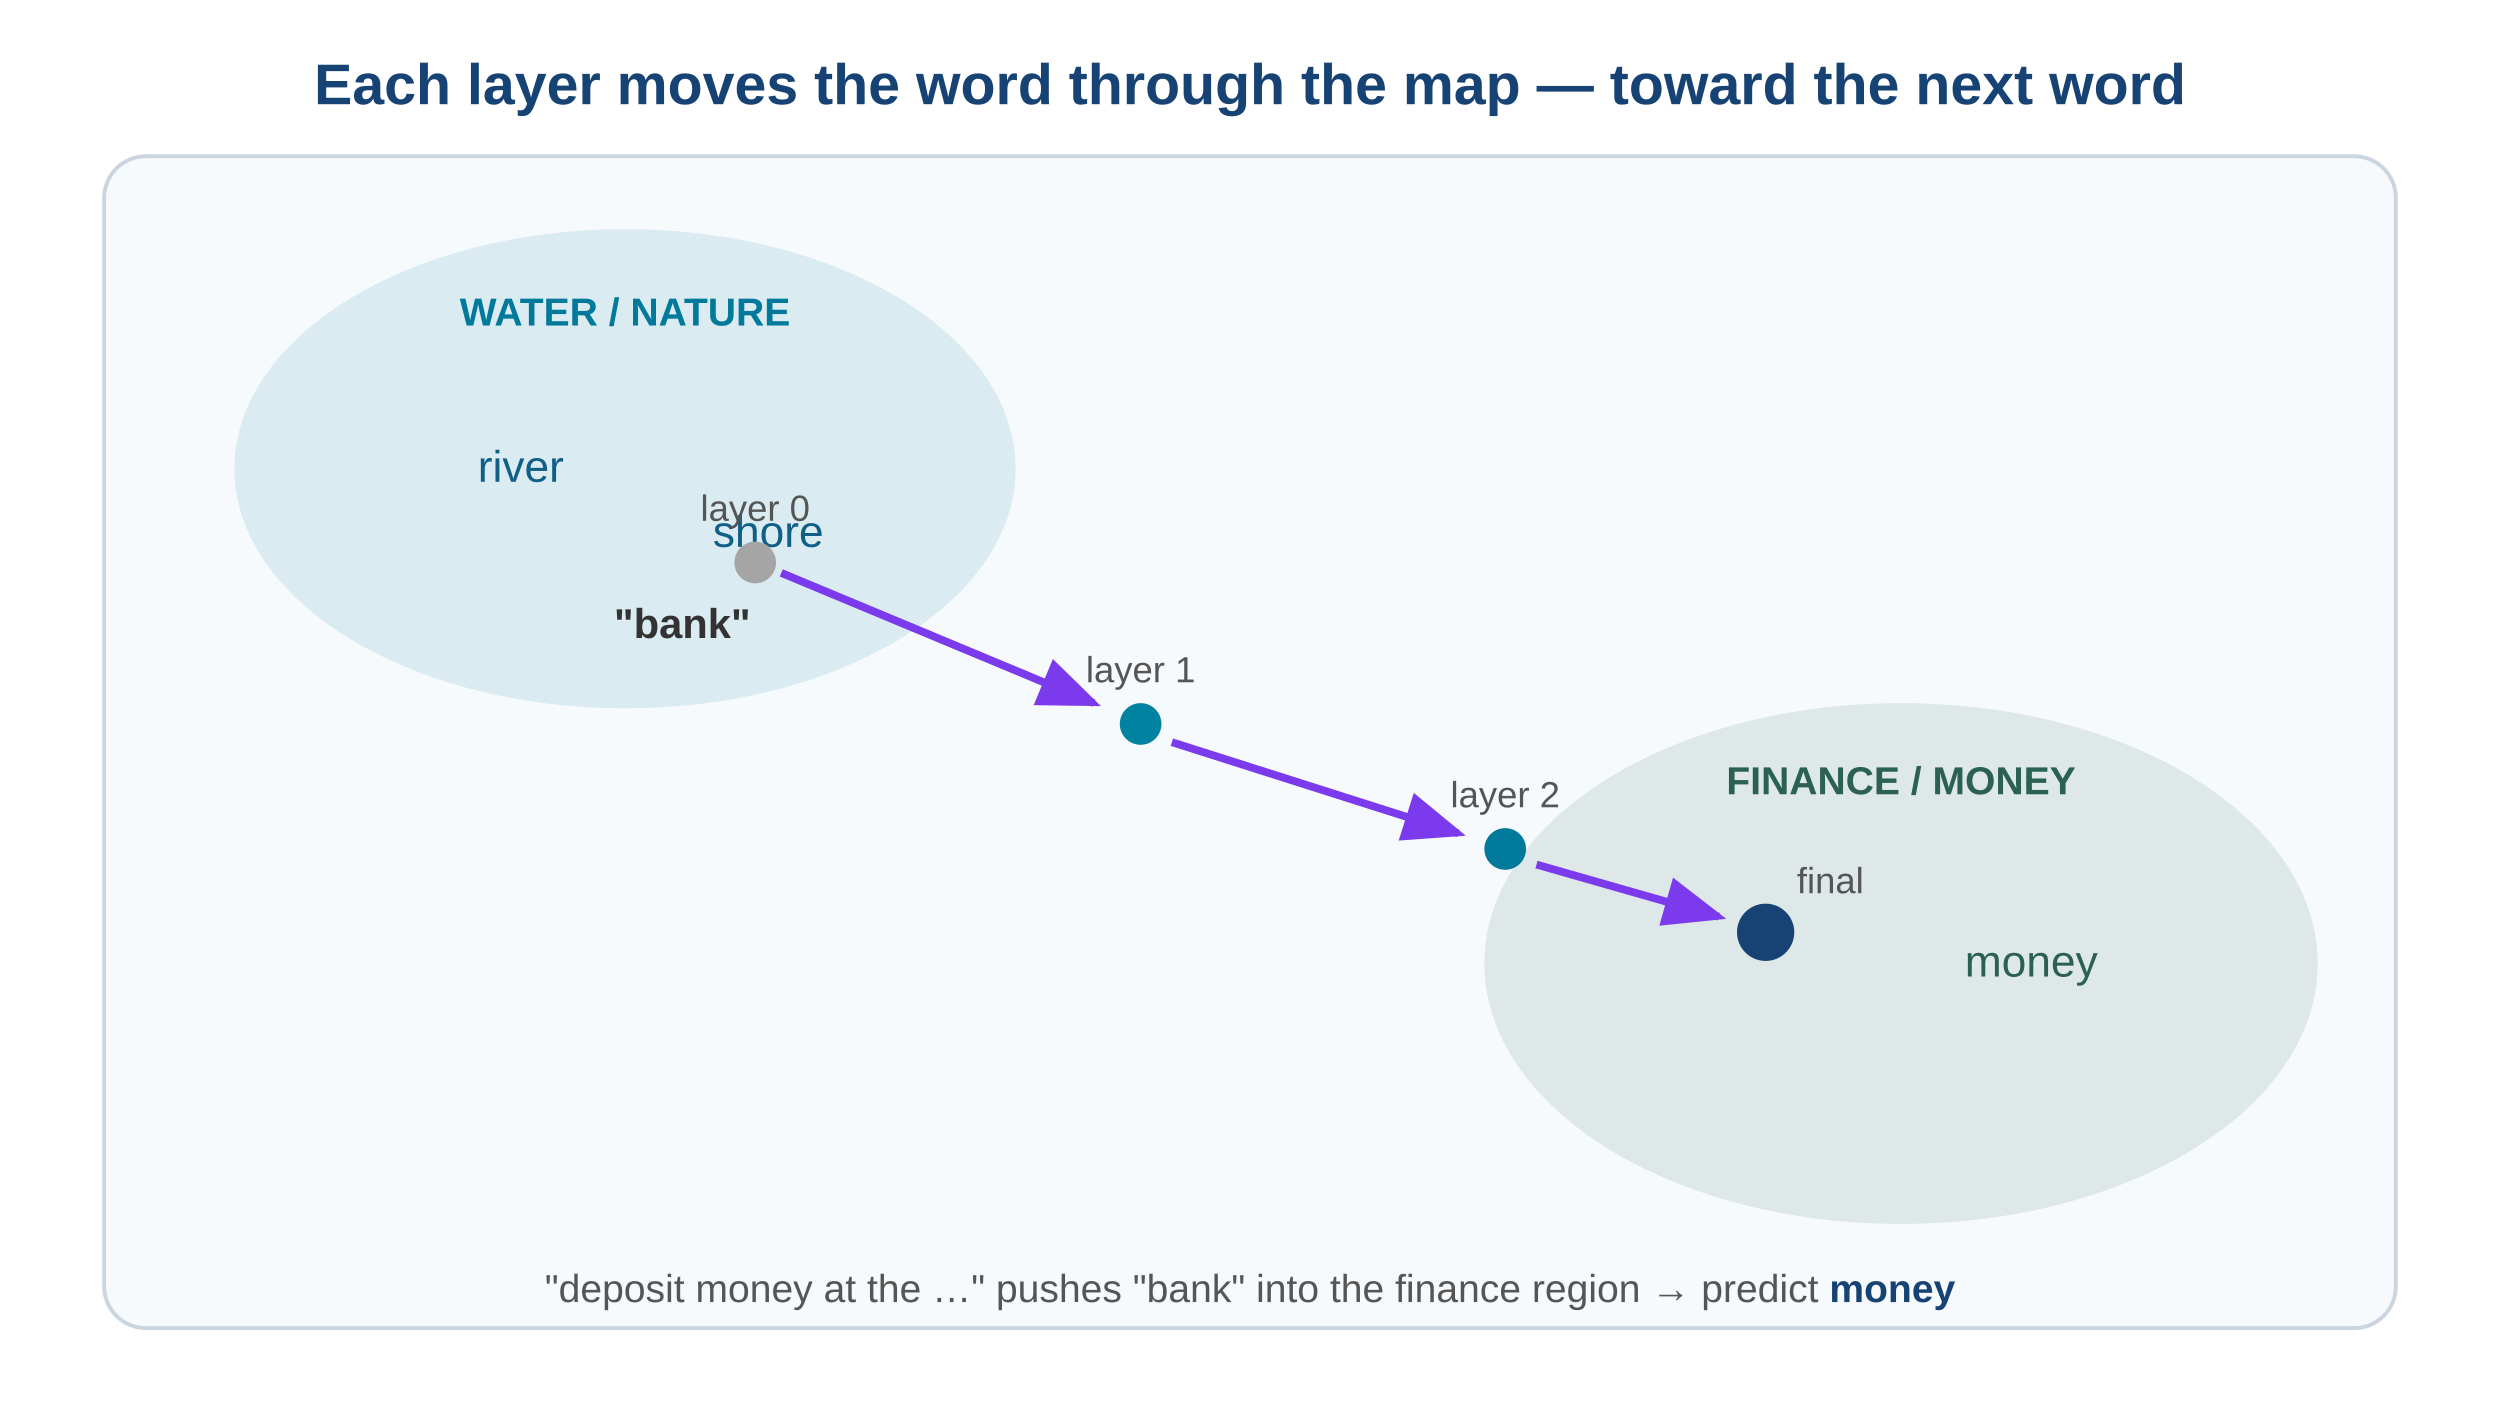
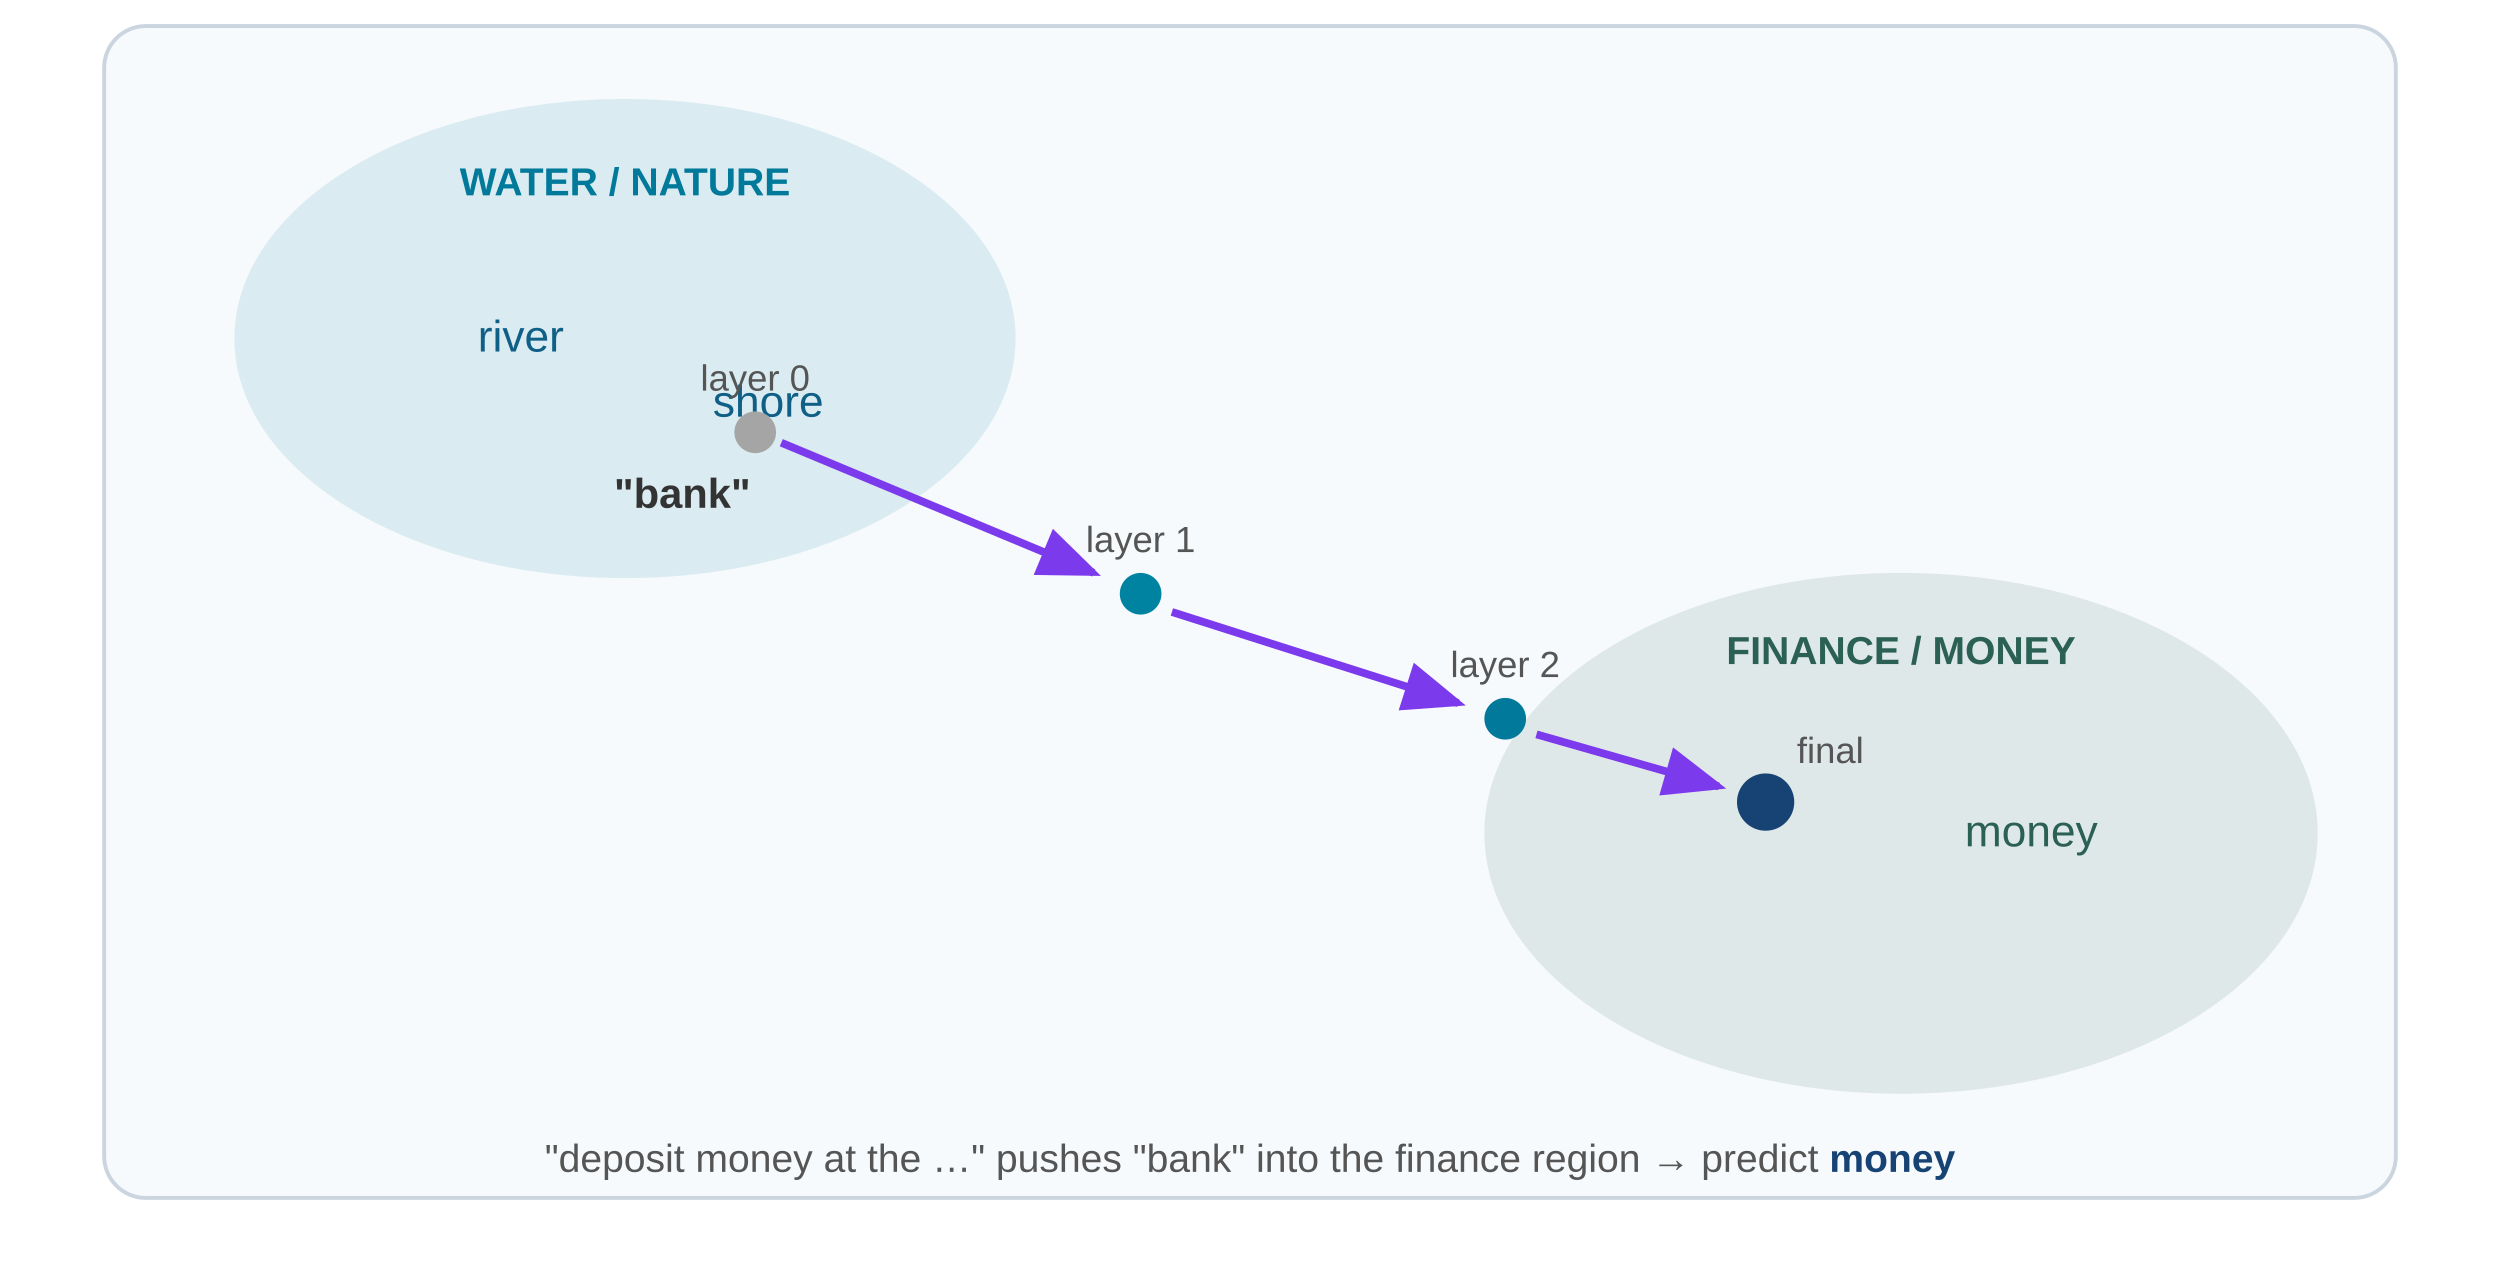
- <svg xmlns="http://www.w3.org/2000/svg" viewBox="0 0 960 540" font-family="Arial, Helvetica, sans-serif">
+ <svg xmlns="http://www.w3.org/2000/svg" viewBox="0 50 960 490" font-family="Arial, Helvetica, sans-serif">
  <defs>
    <marker id="tarrow" markerWidth="11" markerHeight="11" refX="7" refY="3.2" orient="auto">
      <path d="M0 0 L8 3.2 L0 6.4 z" fill="#7c3aed" />
    </marker>
  </defs>
  <rect x="40" y="60" width="880" height="450" rx="16" fill="#f7fafc" stroke="#cbd5e0" stroke-width="1.5" />
-   <text x="480" y="40" text-anchor="middle" font-size="22" font-weight="700" fill="#164374">Each layer moves the word through the map — toward the next word</text>
  <ellipse cx="240" cy="180" rx="150" ry="92" fill="#0083A1" opacity="0.12" />
  <text x="240" y="125" text-anchor="middle" font-size="15" fill="#00799A" font-weight="700">WATER / NATURE</text>
  <text x="200" y="185" text-anchor="middle" font-size="17" fill="#0F5F87">river</text>
  <text x="295" y="210" text-anchor="middle" font-size="17" fill="#0F5F87">shore</text>
  <ellipse cx="730" cy="370" rx="160" ry="100" fill="#2B6054" opacity="0.12" />
  <text x="730" y="305" text-anchor="middle" font-size="15" fill="#2B6054" font-weight="700">FINANCE / MONEY</text>
  <text x="780" y="375" text-anchor="middle" font-size="17" fill="#2B6054">money</text>
  <g>
    <path d="M300 220 L420 270" stroke="#7c3aed" stroke-width="3" fill="none" marker-end="url(#tarrow)" />
    <path d="M450 285 L560 320" stroke="#7c3aed" stroke-width="3" fill="none" marker-end="url(#tarrow)" />
    <path d="M590 332 L660 352" stroke="#7c3aed" stroke-width="3" fill="none" marker-end="url(#tarrow)" />
  </g>
  <g>
    <circle cx="290" cy="216" r="8" fill="#A5A5A5" />
    <text x="290" y="200" text-anchor="middle" font-size="14" fill="#555">layer 0</text>
    <text x="262" y="245" text-anchor="middle" font-size="16" fill="#333" font-weight="700">"bank"</text>
    <circle cx="438" cy="278" r="8" fill="#0083A1" />
    <text x="438" y="262" text-anchor="middle" font-size="14" fill="#555">layer 1</text>
    <circle cx="578" cy="326" r="8" fill="#00799A" />
    <text x="578" y="310" text-anchor="middle" font-size="14" fill="#555">layer 2</text>
    <circle cx="678" cy="358" r="11" fill="#164374" />
    <text x="690" y="343" font-size="14" fill="#555">final</text>
  </g>
  <text x="480" y="500" text-anchor="middle" font-size="15" fill="#555">"deposit money at the …" pushes "bank" into the finance region → predict <tspan font-weight="700" fill="#164374">money</tspan>
  </text>
</svg>
